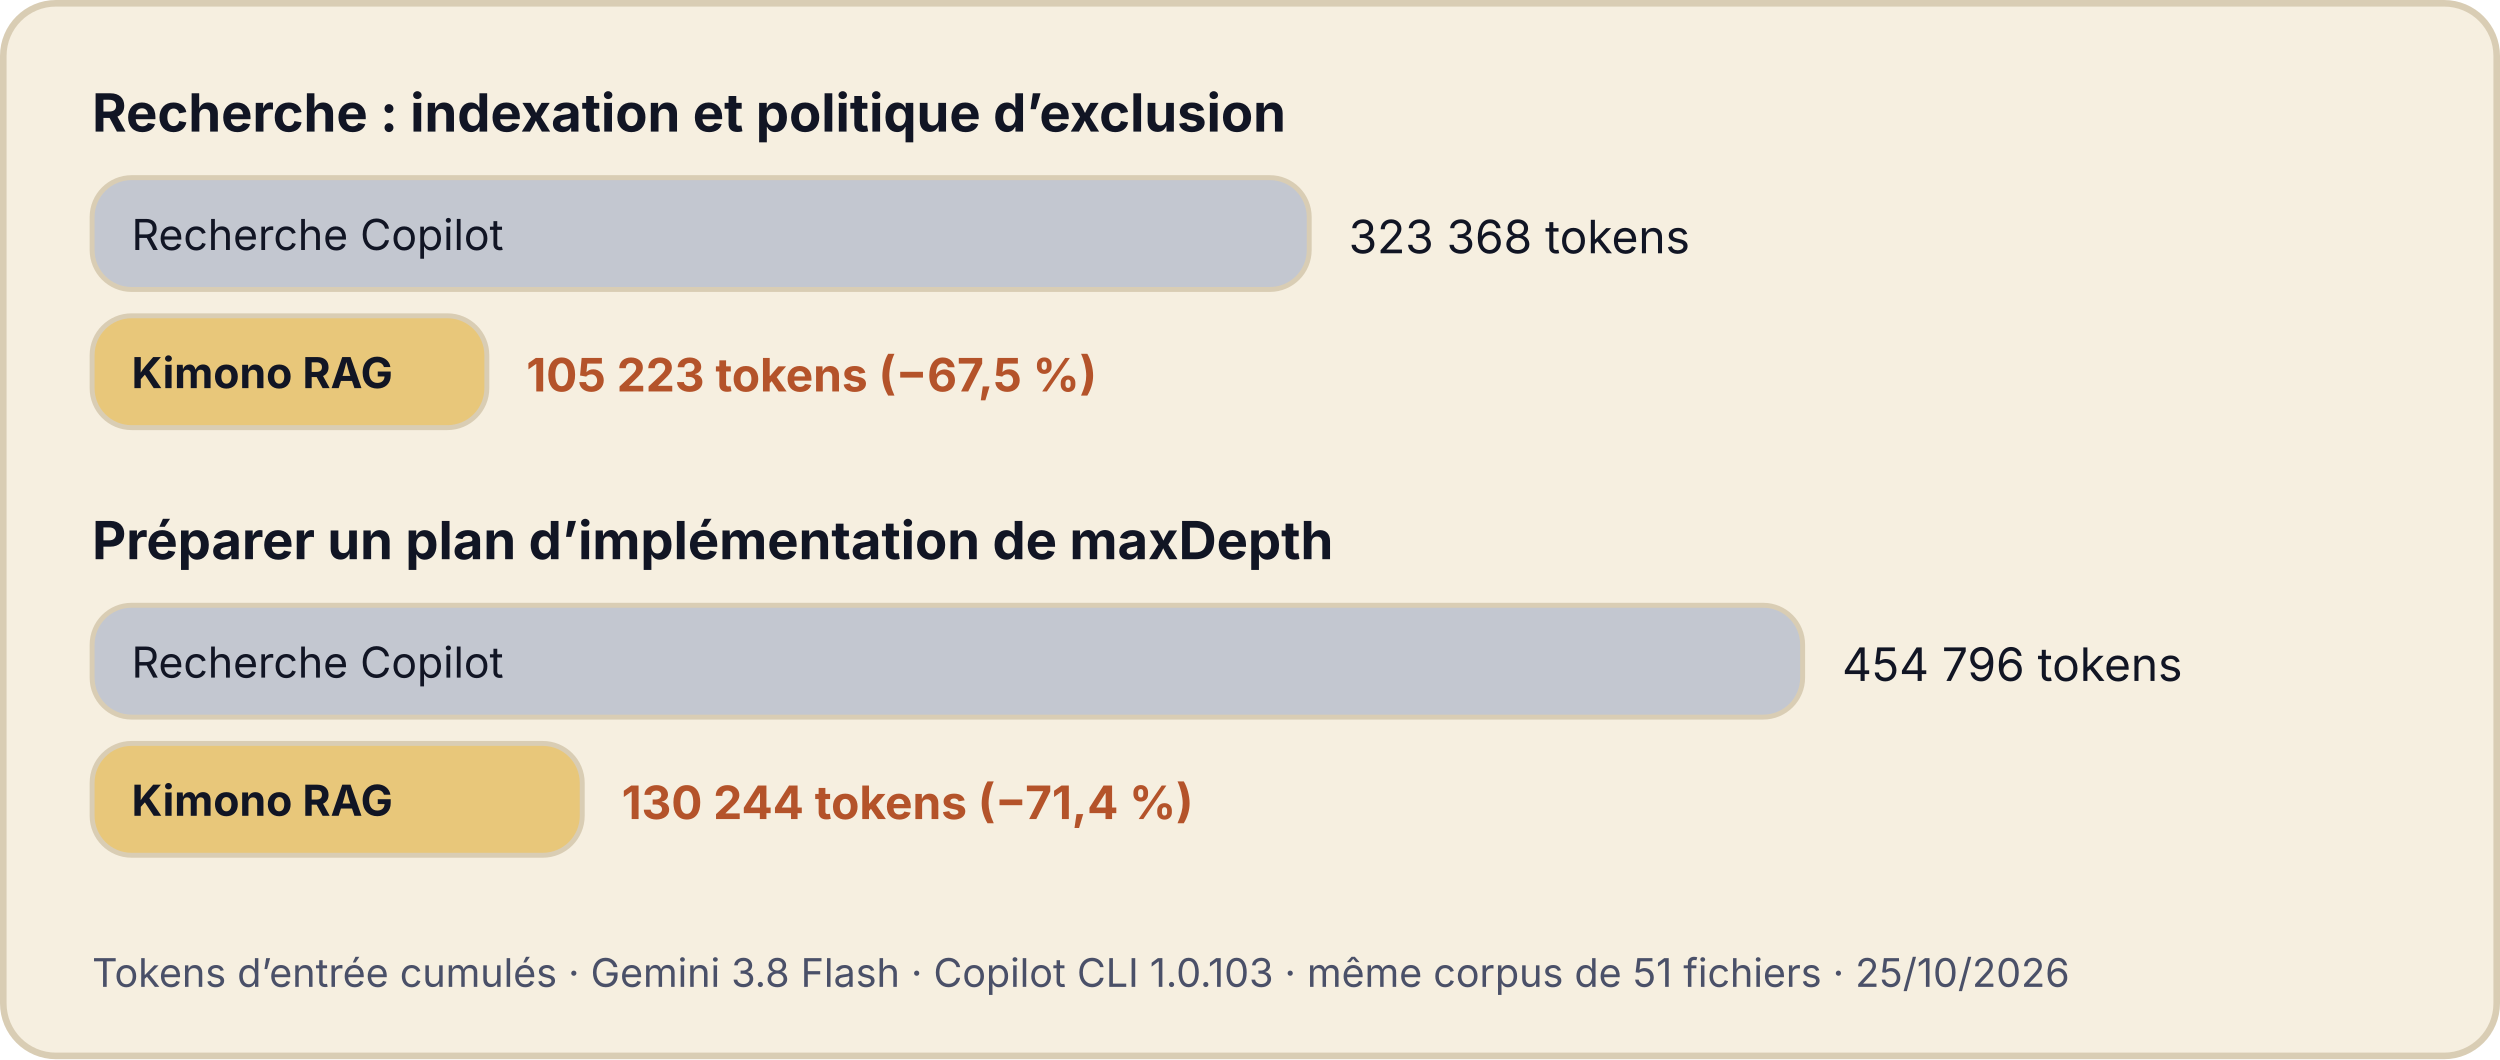
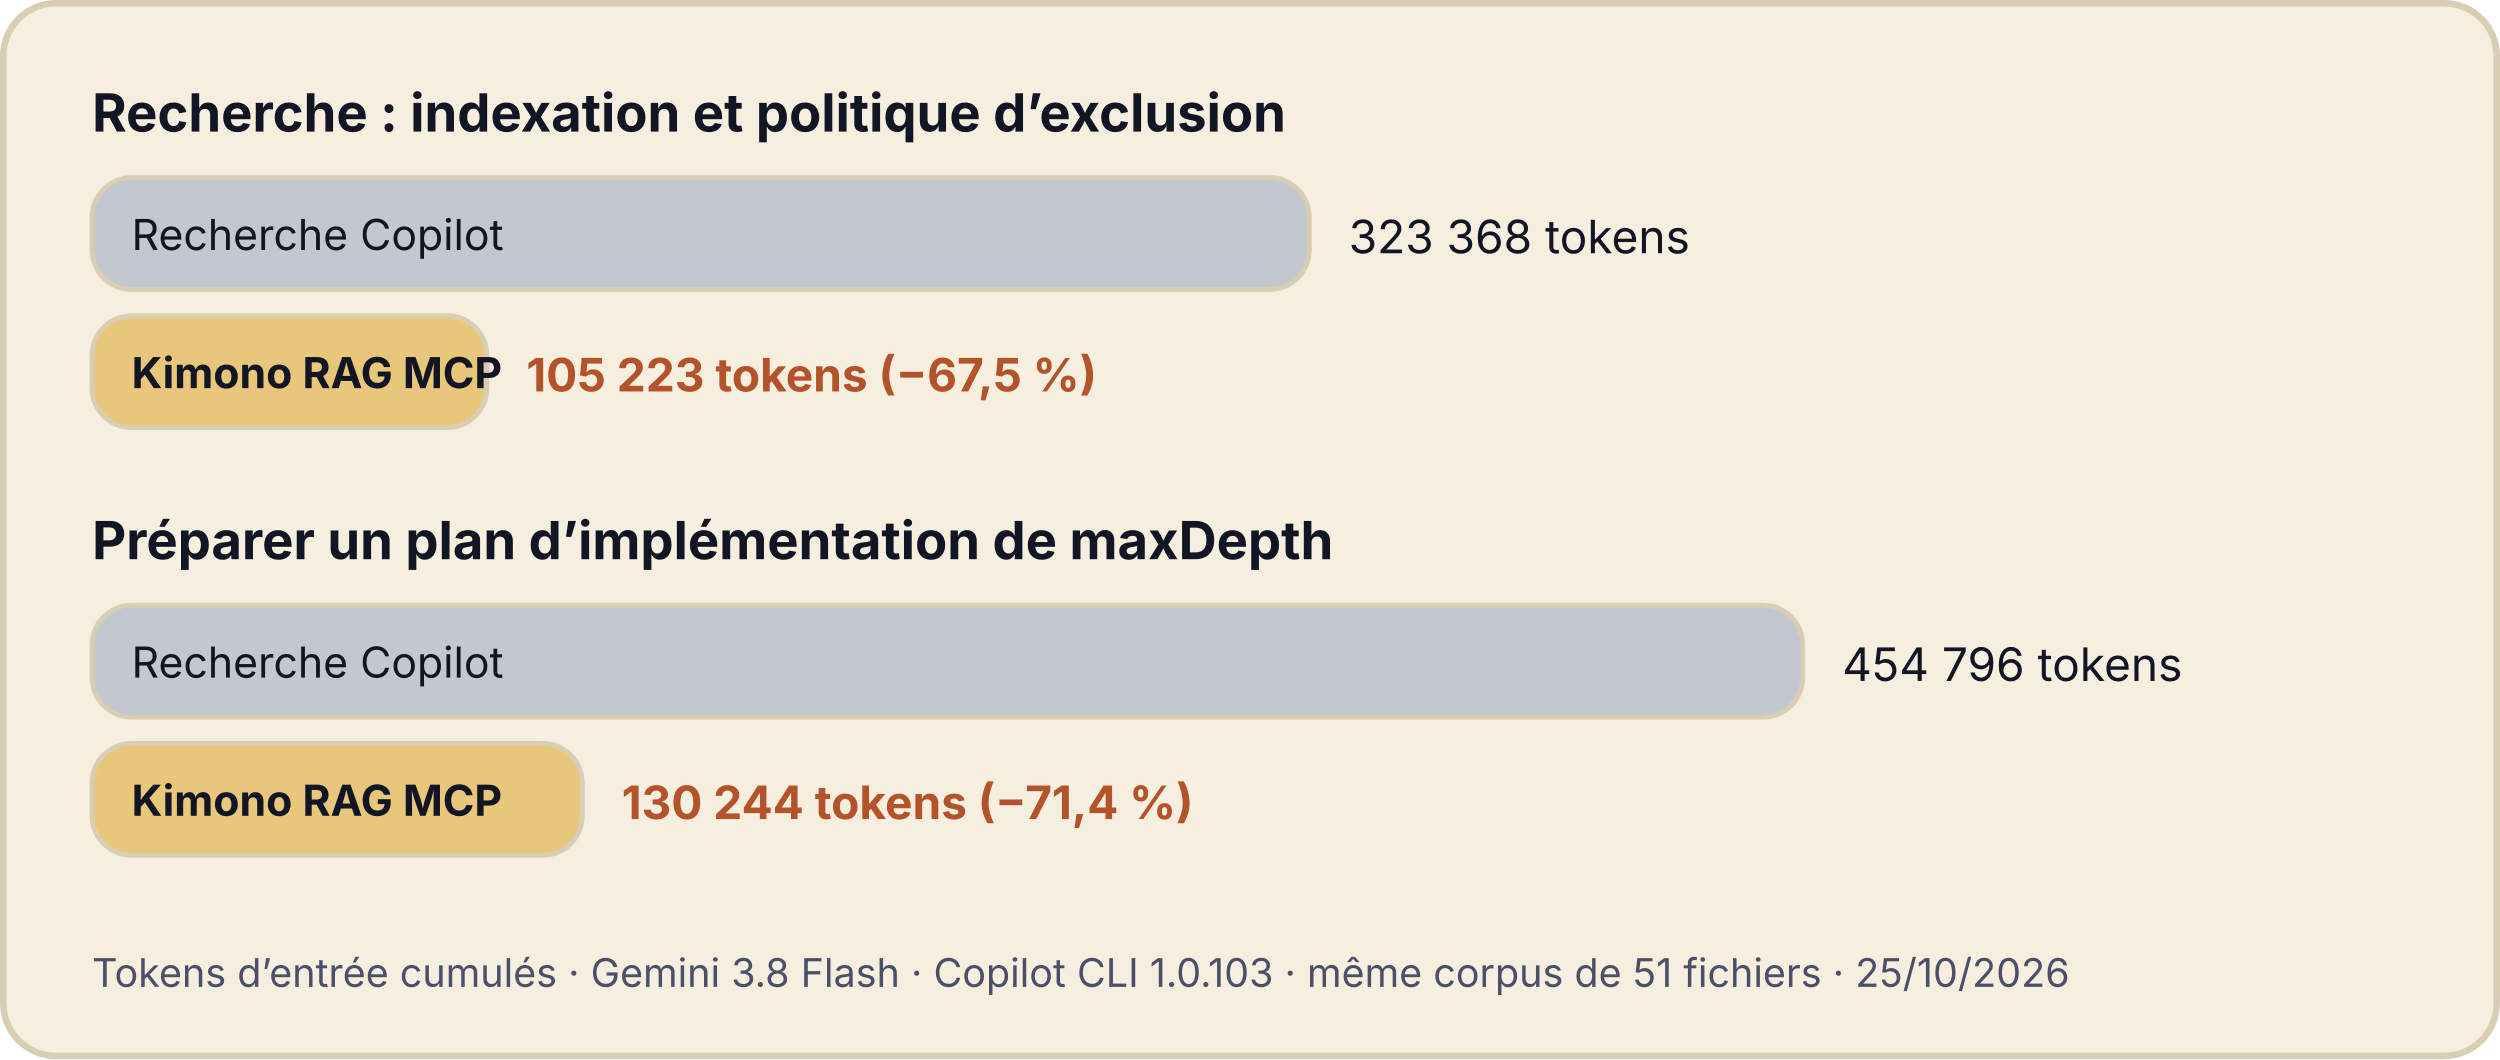
- <svg xmlns="http://www.w3.org/2000/svg" viewBox="0 0 760 322" width="760" height="322" role="img" aria-label="Tokens d’entrée cumulés : recherche Copilot et Kimono RAG sur deux tâches">
+ <svg xmlns="http://www.w3.org/2000/svg" viewBox="0 0 760 322" width="760" height="322" role="img" aria-label="Tokens d’entrée cumulés : recherche Copilot et Kimono RAG MCP sur deux tâches">
  <rect x="1" y="1" width="758" height="320" rx="16" fill="#f6efe0" stroke="#d9cdb4" stroke-width="2" />
  <defs>
    <marker id="a" viewBox="0 0 10 10" refX="8" refY="5" markerWidth="7" markerHeight="7" orient="auto-start-reverse">
      <path d="M0 0 L10 5 L0 10 z" fill="#b4532a" />
    </marker>
  </defs>
  <text x="28" y="40" font-family="-apple-system,BlinkMacSystemFont,'Segoe UI',Inter,Roboto,Helvetica,Arial,sans-serif" font-size="16" font-weight="700" fill="#111524" text-anchor="start">Recherche : indexation et politique d’exclusion</text>
  <rect x="28" y="54" width="370" height="34" rx="12" fill="#c3c7d0" stroke="#d9cdb4" stroke-width="1.5" />
  <text x="40" y="76" font-family="-apple-system,BlinkMacSystemFont,'Segoe UI',Inter,Roboto,Helvetica,Arial,sans-serif" font-size="13" font-weight="400" fill="#111524" text-anchor="start">Recherche Copilot</text>
  <text x="410" y="77" font-family="-apple-system,BlinkMacSystemFont,'Segoe UI',Inter,Roboto,Helvetica,Arial,sans-serif" font-size="14" font-weight="400" fill="#111524" text-anchor="start">323 368 tokens</text>
  <rect x="28" y="96" width="120" height="34" rx="12" fill="#e8c77a" stroke="#d9cdb4" stroke-width="1.5" />
-   <text x="40" y="118" font-family="-apple-system,BlinkMacSystemFont,'Segoe UI',Inter,Roboto,Helvetica,Arial,sans-serif" font-size="13" font-weight="700" fill="#111524" text-anchor="start">Kimono RAG</text>
+   <text x="40" y="118" font-family="-apple-system,BlinkMacSystemFont,'Segoe UI',Inter,Roboto,Helvetica,Arial,sans-serif" font-size="13" font-weight="700" fill="#111524" text-anchor="start">Kimono RAG MCP</text>
  <text x="160" y="119" font-family="-apple-system,BlinkMacSystemFont,'Segoe UI',Inter,Roboto,Helvetica,Arial,sans-serif" font-size="14" font-weight="700" fill="#b4532a" text-anchor="start">105 223 tokens (−67,5 %)</text>
  <text x="28" y="170" font-family="-apple-system,BlinkMacSystemFont,'Segoe UI',Inter,Roboto,Helvetica,Arial,sans-serif" font-size="16" font-weight="700" fill="#111524" text-anchor="start">Préparer un plan d’implémentation de maxDepth</text>
  <rect x="28" y="184" width="520" height="34" rx="12" fill="#c3c7d0" stroke="#d9cdb4" stroke-width="1.5" />
  <text x="40" y="206" font-family="-apple-system,BlinkMacSystemFont,'Segoe UI',Inter,Roboto,Helvetica,Arial,sans-serif" font-size="13" font-weight="400" fill="#111524" text-anchor="start">Recherche Copilot</text>
  <text x="560" y="207" font-family="-apple-system,BlinkMacSystemFont,'Segoe UI',Inter,Roboto,Helvetica,Arial,sans-serif" font-size="14" font-weight="400" fill="#111524" text-anchor="start">454 796 tokens</text>
  <rect x="28" y="226" width="149" height="34" rx="12" fill="#e8c77a" stroke="#d9cdb4" stroke-width="1.5" />
-   <text x="40" y="248" font-family="-apple-system,BlinkMacSystemFont,'Segoe UI',Inter,Roboto,Helvetica,Arial,sans-serif" font-size="13" font-weight="700" fill="#111524" text-anchor="start">Kimono RAG</text>
+   <text x="40" y="248" font-family="-apple-system,BlinkMacSystemFont,'Segoe UI',Inter,Roboto,Helvetica,Arial,sans-serif" font-size="13" font-weight="700" fill="#111524" text-anchor="start">Kimono RAG MCP</text>
  <text x="189" y="249" font-family="-apple-system,BlinkMacSystemFont,'Segoe UI',Inter,Roboto,Helvetica,Arial,sans-serif" font-size="14" font-weight="700" fill="#b4532a" text-anchor="start">130 244 tokens (−71,4 %)</text>
  <text x="28" y="300" font-family="-apple-system,BlinkMacSystemFont,'Segoe UI',Inter,Roboto,Helvetica,Arial,sans-serif" font-size="12" font-weight="400" fill="#4a5068" text-anchor="start">Tokens d’entrée cumulés · Gemini 3.8 Flash · Copilot CLI 1.0.103 · même corpus de 51 fichiers · 25/10/2026</text>
</svg>
